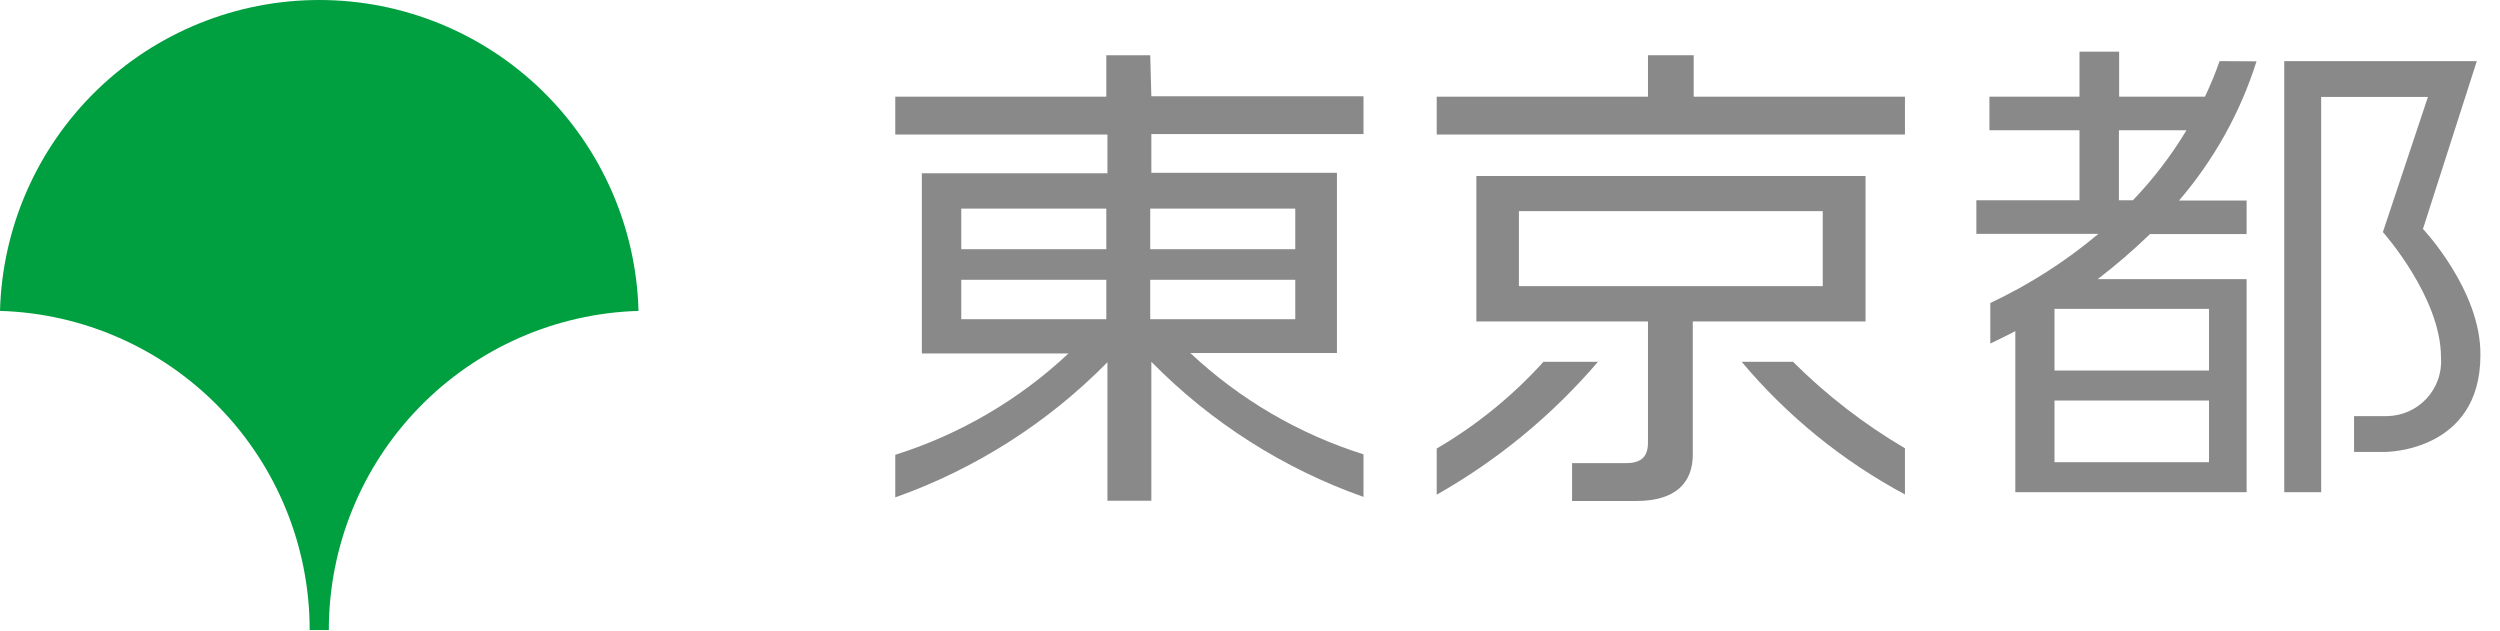
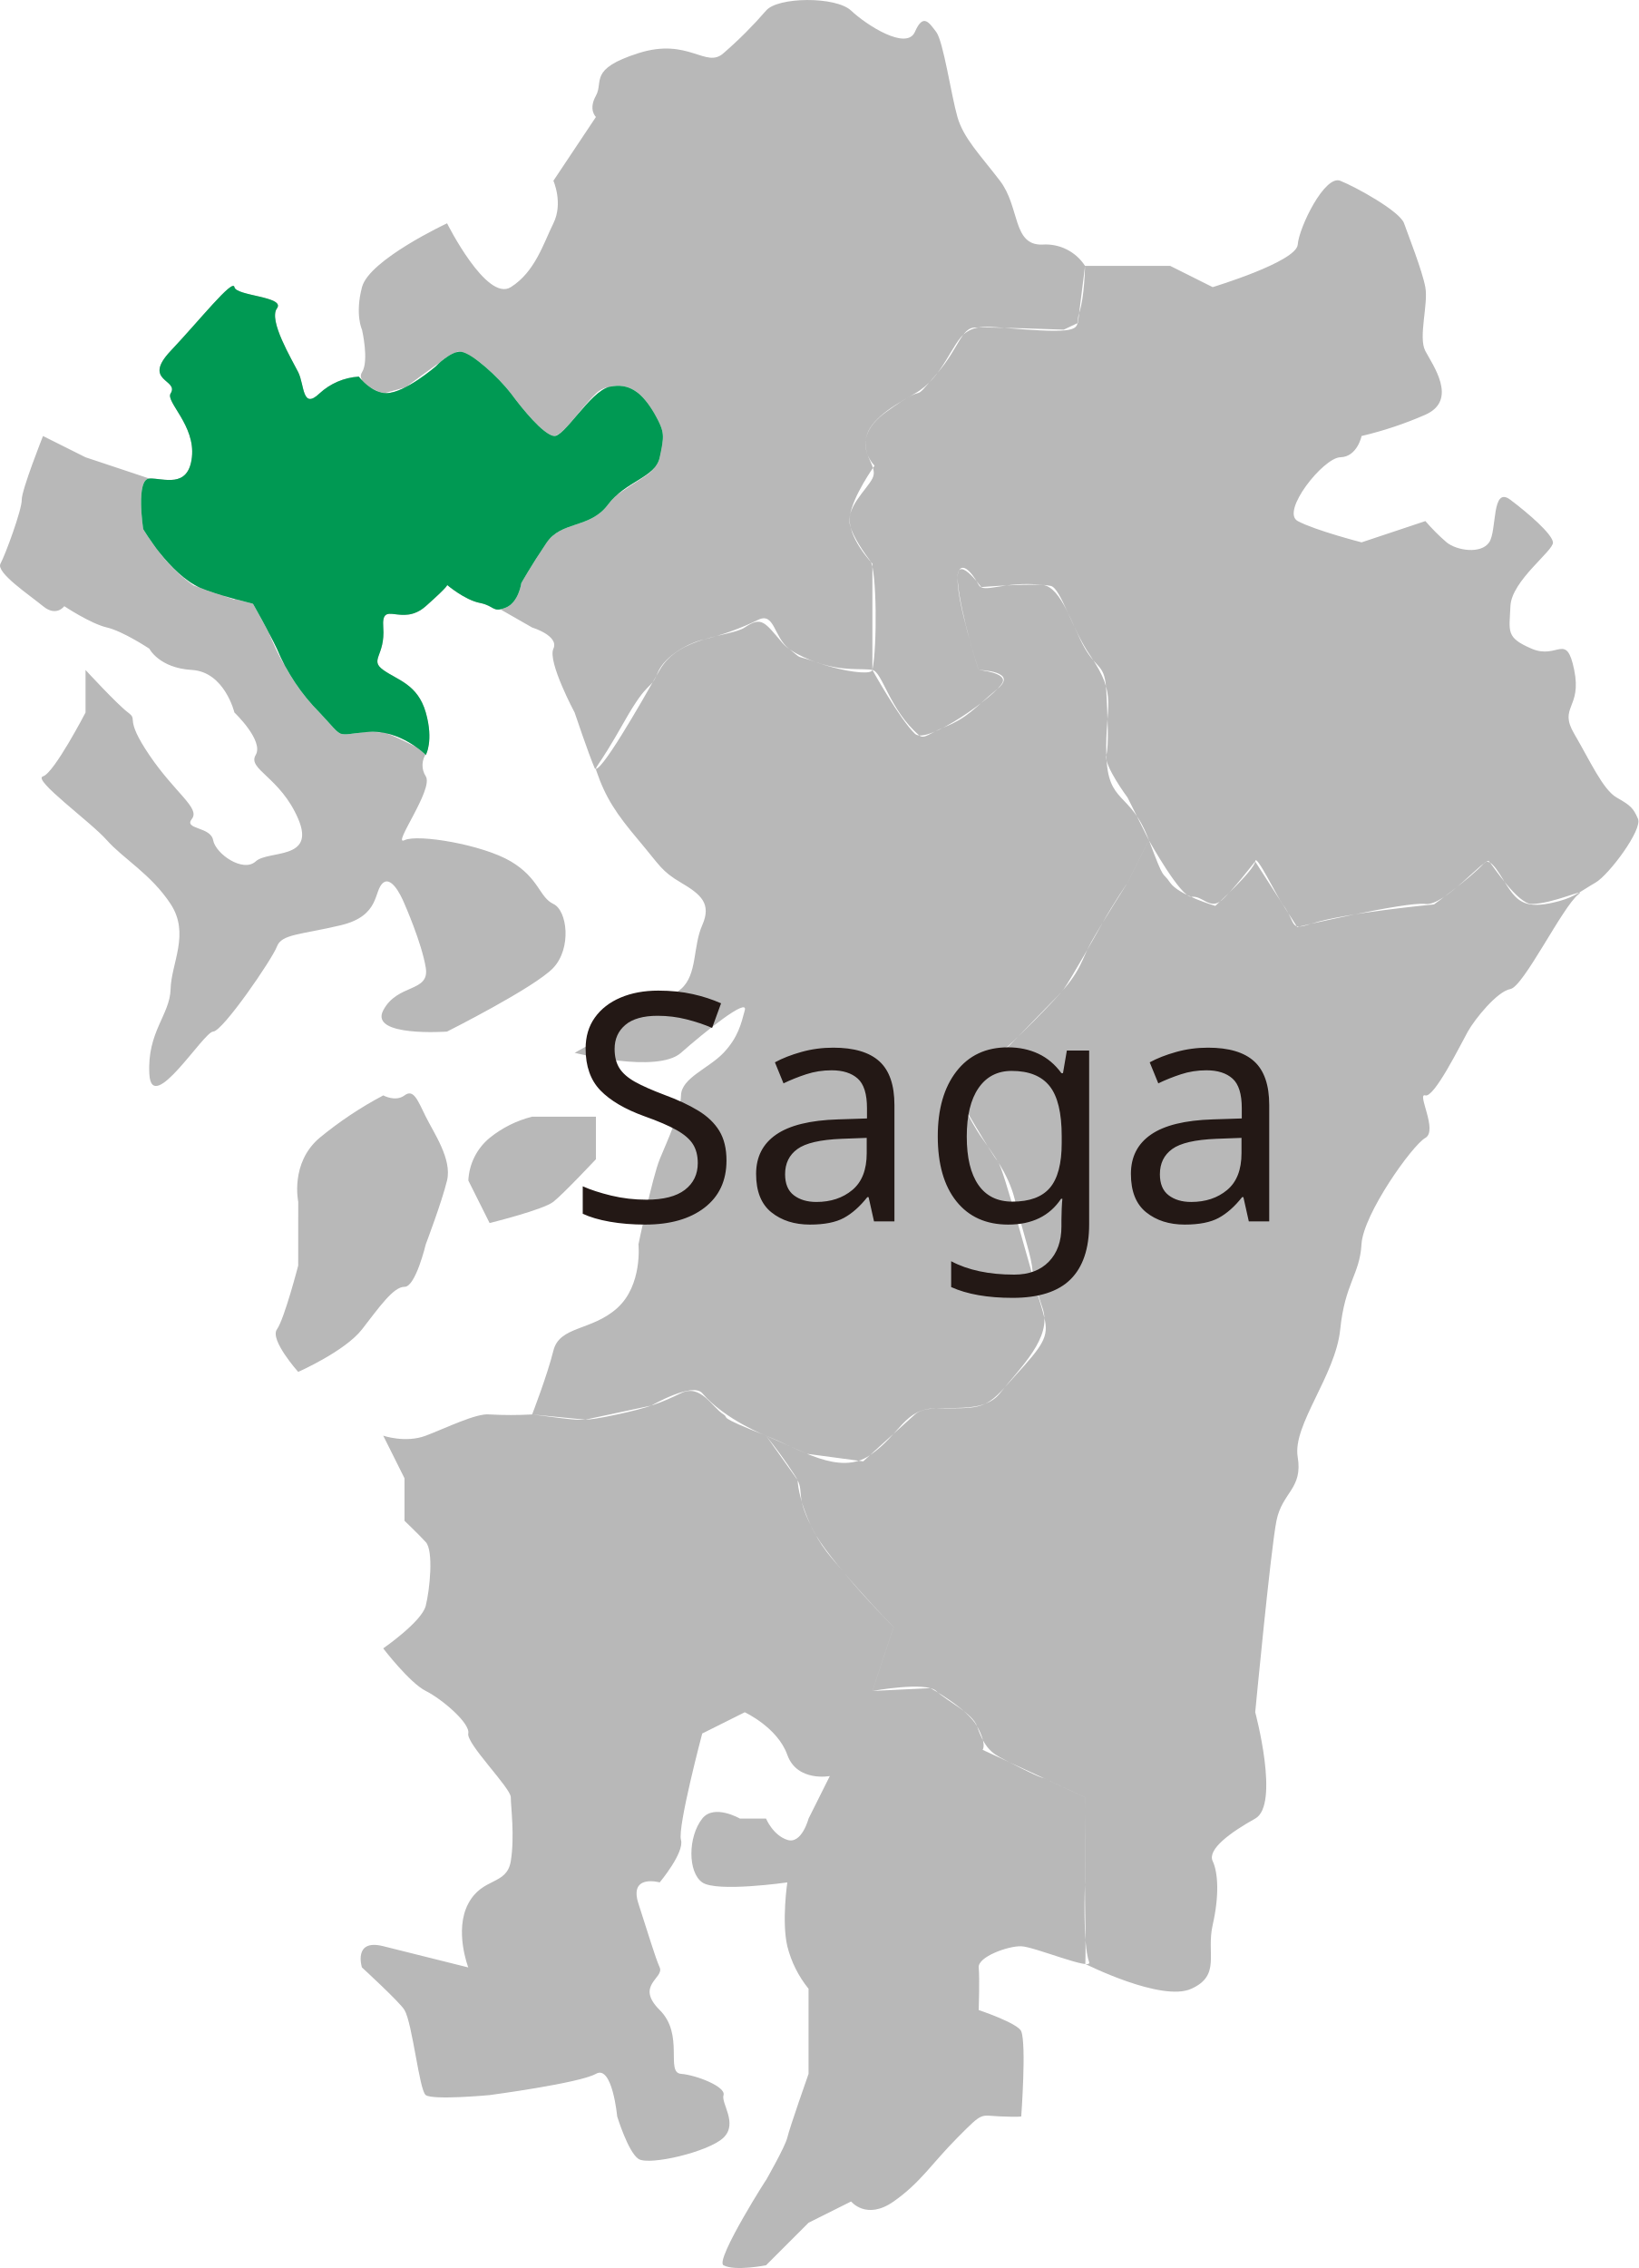
- <svg xmlns="http://www.w3.org/2000/svg" fill="none" height="28" viewBox="0 0 111 28" width="111">
-   <path d="m13.75 27.974h.85c-.002-3.687 1.433-7.229 4.001-9.874s6.064-4.187 9.749-4.296c-.098-3.694-1.635-7.204-4.282-9.783-2.648-2.578-6.197-4.021-9.893-4.021s-7.245 1.443-9.893 4.021c-2.648 2.578-4.184 6.088-4.282 9.783 3.685.109 7.182 1.65 9.749 4.296s4.002 6.188 4.001 9.874z" fill="#00a040" />
-   <g fill="#898989">
-     <path d="m51.07 2.453h-1.95v1.84h-9.37v1.68h9.42v1.72h-8.24v8h6.51c-2.193 2.058-4.822 3.596-7.69 4.5v1.89c3.554-1.26 6.776-3.311 9.42-6v6.15h1.95v-6.17c2.643 2.691 5.864 4.743 9.42 6v-1.89c-2.869-.903-5.498-2.441-7.69-4.5h6.51v-8h-8.24v-1.72h9.42v-1.68h-9.42zm-8.39 6.81h6.44v1.8h-6.44zm0 3.16h6.44v1.75h-6.44zm14.83 1.75h-6.44v-1.75h6.44zm0-4.91v1.8h-6.44v-1.8z" />
-     <path d="m68.53 16.064c-1.374 1.518-2.972 2.817-4.74 3.85v2.05c2.711-1.536 5.134-3.533 7.16-5.9z" />
-     <path d="m79.61 16.064h-2.28c2.02 2.407 4.481 4.406 7.25 5.89v-2.05c-1.812-1.066-3.481-2.356-4.97-3.84z" />
-     <path d="m80.93 14.274h1.9v-6.46h-17.28v6.46h7.62v5.38c0 .71-.39.91-1 .91h-2.37v1.68h2.85c1.77 0 2.51-.83 2.51-2.06v-5.91zm-13.49-4.9h13.49v3.33h-13.49z" />
-     <path d="m75.2 2.453h-2.03v1.84h-9.38v1.68h20.79v-1.68h-9.38z" />
-     <path d="m107.58 10.164 2.39-7.45h-8.55v19.14h1.64v-17.55h4.74l-2 6s2.58 2.89 2.58 5.56c.025.332-.019.666-.129.981-.11.315-.283.603-.509.848-.226.245-.5.441-.805.575-.305.135-.634.205-.967.207h-1.45v1.59h1.4s4.21 0 4.21-4.29c.04-2.87-2.55-5.61-2.55-5.61z" />
-     <path d="m98.55 2.713c-.188.538-.405 1.065-.65 1.58h-3.81v-2h-1.76v2h-4v1.49h4v3.11h-4.58v1.49h5.42c-1.461 1.226-3.075 2.258-4.8 3.07v1.8c.35-.17.73-.35 1.11-.55v7.15h10.27v-9.46h-6.61c.811-.622 1.585-1.29 2.32-2h4.29v-1.49h-3c1.551-1.807 2.722-3.909 3.44-6.18zm-.47 17.81h-6.86v-2.74h6.86zm0-4.07h-6.86v-2.74h6.86zm-4-7.56v-3.11h3c-.675 1.122-1.474 2.165-2.38 3.11z" />
-   </g>
+ <svg xmlns="http://www.w3.org/2000/svg" viewBox="0 0 462.678 640.349">
+   <defs>
+     <style>.a{fill:#4d4d4d;opacity:0.4;}.a,.c{fill-rule:evenodd;}.b{font-size:90px;fill:#231815;font-family:TsukuARdGothic-Bold-83pv-RKSJ-H, Tsukushi A Round Gothic;}.c{fill:#009953;}</style>
+   </defs>
+   <path class="a" d="M102.227,93.077s-2.041-4.263,0-12.011S126.249,63.05,126.249,63.05,137.421,85.4,144.265,81.066s9.19-12.309,12.011-18.016,0-12.011,0-12.011l12.011-18.016s-2.223-2.041,0-6.005-2.164-7.507,12.011-12.011,19.036,4.5,24.022,0A118.288,118.288,0,0,0,216.33,3c3.243-3.906,19.7-4.082,24.022,0s15.674,11.354,18.017,6,3.964-2.639,6,0,4.264,18.017,6,24.022,6.305,10.568,12.011,18.016,3.484,18.316,12.011,18.017a13.218,13.218,0,0,1,12.011,6.005s-.123,8.955-1.671,13.36c-1.162,3.3,2.137,5.519-11.014,4.862s-17-2.147-20.963.615-6.408,12.751-14.395,17.2-13.354,8.251-13.894,13.236,3.563,7.543,1.883,10.785-7.594,8.214-6.288,13.243c.858,3.3,4.016,7.767,5.758,10.112s1.952,24.091.53,30.694c-.516,2.4-20.387-1.727-25.43-7.673s-5.87-7.53-10.6-4.337c-3.923,2.646-18.5,2.281-24.022,12.01s-17.243,30.3-18.37,27.7c-1.7-3.93-5.652-15.686-5.652-15.686s-7.688-14.356-6-18.016-6.005-6-6.005-6l-8.965-5.124s7.864-11.617,9.847-14.139,6.325-11.128,11.128-10.765,3.946-1.759,12.714-7.941,10.547-5.264,11.87-13.134-6.567-14.957-6.567-14.957-7.387-4.445-12.011,0-9.264,12.011-12.011,12.011c-3.753,0-12.011-12.011-12.011-12.011l-6-6.006s-6.479-7.044-9.57-5.628c-2.625,1.2-14.1,9.855-14.1,9.855l-6.354,1.779s-8.047-2.763-6.006-6.006S102.227,93.077,102.227,93.077ZM330.434,75.061H306.412L304.4,91.177l-3.988,1.9s-21.245-.78-25.142-.61c-3.8.166-4.55,5.85-10.451,12.727-8.932,10.408-.977,1.237-14.694,11.213-10.677,7.765-3.155,15.061-3.155,15.061s-6.109,8.505-6.959,14.166c-.9,5.983,6.352,13.5,6.352,13.5v30.027s7.729,13.92,12.011,18.017c3.408,3.261,23.071-10.876,24.743-14.521,1.259-2.747-6.727-3.5-6.727-3.5.078.361-5.09-15.258-5.929-25-.743-8.633,6.624,1.6,6.624,1.6s15.679-1.284,19.679-.322c2.788.668,5.968,12.169,11.058,19.584,8.029,11.695,4.173,13.954,4.6,28.154.428,14.184,6.757,10,12.011,24.022,4.642,12.38,3.6,8.469,6.006,12.011s12.756,6.561,12.756,6.561,11.087-10.1,11.266-12.567,6.155,9.965,7.791,12.17c4.023,5.418,1.619,7.539,8.114,5.422,9.489-3.1,34.579-5.432,34.579-5.432s10.075-7.231,14.071-11.561c2.119-2.3,4.918,4.122,7.5,7.665s5.321,5.278,13.858,2.932c4.542-1.247,6.39-3.032,10.173-5.19s13.333-14.955,12.01-18.017-2.1-3.782-6-6-7.507-10.333-12.011-18.016,2.223-7.144,0-18.017-4.624-2.826-12.011-6-6.3-4.8-6-12.011,12.251-15.67,12.011-18.016-6.607-7.929-12.011-12.011-3.724,8.645-6.006,12.011-9.128,2.346-12.011,0a56.721,56.721,0,0,1-6-6.006l-18.016,6.006s-13.093-3.366-18.017-6.006,7.208-17.9,12.011-18.016,6.006-6.005,6.006-6.005A104.576,104.576,0,0,0,402.5,117.1c9.369-4.141,2.041-14.11,0-18.016s.9-13.213,0-18.017-4.8-14.591-6-18.016-13.633-10.269-18.017-12.011-11.65,13.149-12.011,18.017-24.021,12.01-24.021,12.01Zm-290,74.323s7.455,12.76,16.188,16.6c4.292,1.888,14.811,4.471,14.811,4.471s4.555,8.034,6.769,12.7a56.068,56.068,0,0,0,12.011,18.016c7.264,7.683,4.143,6.346,13.512,5.5s16.515,6.51,16.515,6.51,2.282-4.023,0-12.011-7.987-9.125-12.01-12.011.6-3.964,0-12.01,5.167.058,12.01-6.006,6.006-6,6.006-6,4.965,4.234,9.228,5.079,3.554,2.815,7.278,1.372,4.466-6.967,4.466-6.967,2.859-5.05,7.023-11.272c4.284-6.4,12.362-4.013,17.465-10.9,4.932-6.654,13.441-7.631,14.594-13.348,1.212-6.005,1.659-6.877-1.576-12.437-3.378-5.806-7.061-8.716-12.6-7.456s-12.935,14.65-15.85,13.888c-3.14-.821-8.358-7.151-12.011-12.011-3.559-4.736-11.03-11.382-14.011-11.753s-7.184,4.105-7.184,4.105-8.6,7.457-13.893,7.558c-4.235.081-7.856-4.667-7.856-4.667a17.976,17.976,0,0,0-11.105,4.757c-4.926,4.68-4.2-2.405-6-6.006s-8.469-14.65-6.006-18.016-11.588-3.484-12.011-6.006-9.846,9.372-18.016,18.017,2.512,8.009,0,12.011c-1.471,2.344,7.026,9.008,6.006,18.016s-8.108,5.83-12.011,6S40.437,149.384,40.437,149.384Zm79.806,69.808a5.763,5.763,0,0,1,.294-6.687s-8.61-4.627-11.493-5.472-12.822.148-12.822.148-10.877-11.528-15.591-18.969c-4.286-6.766-6.03-14.424-8.431-17.064s-6.164-1.912-6.164-1.912L54.648,165.3a44.054,44.054,0,0,1-10.413-10.362c-5.044-6.909-2.062-19.826-2.062-19.826l-18.017-6-12.01-6.005S6.081,138.358,6.14,141.121s-4.624,15.5-6,18.016,8.228,8.891,12.011,12.011,6,0,6,0,7.387,4.926,12.011,6.006,12.011,6,12.011,6,2.762,5.466,12.011,6,12.01,12.011,12.01,12.011,8.407,7.988,6.006,12.011,6.967,6.246,12.011,18.016S75.742,239.97,72.2,243.213s-11.29-2.1-12.011-6-8.407-2.944-6.005-6.006S49.5,224,42.173,213.186s-2.944-9.729-6.006-12.011-12.011-12.011-12.011-12.011v12.011s-8.888,17.113-12.01,18.017,13.392,12.791,18.016,18.016,12.492,9.606,18.016,18.016.182,16.691,0,24.022-6.668,12.07-6,24.022,15.312-11.952,18.016-12.011,16.7-20.48,18.016-24.022,6.669-3.3,18.017-6,9.19-9.853,12.011-12.011,6,6,6,6,4.865,10.991,6,18.017-7.987,4.387-12.01,12.01,18.016,6.006,18.016,6.006,24.86-12.492,30.027-18.016,3.965-16.152,0-18.017-4.023-7.266-12.011-12.011-26.3-7.805-30.027-6S122.525,222.851,120.243,219.192ZM180.3,351.311s1.2,11.53-6.006,18.017-16.274,4.985-18.016,12.01-6.005,18.017-6.005,18.017c14.148,1.73,13.33,2.275,24.021,0,8.768-1.865,12.43-3.3,18.017-6.006s8.741,3.942,12.011,6.006c1.791,1.132-2.507.284,12.01,6,9.486,3.739,20.655,11.425,29.3,5.536s9.726-13.271,18.756-13.271c11.3,0,13.639.423,19.094-5.632,9.233-10.25,12.391-13.231,11.77-18.157-.5-4-3.341-10.432-3.64-14.76s-2.181-8.961-5.049-20.45c-1.853-7.431-6.512-13.266-9.753-18.01-2.284-3.349-6.431-11.343-6.431-11.343l14.979-14.4s5.844-5.929,12.932-13.26,7.04-10.58,9.9-15.682c3.093-5.513,10.231-16.714,10.231-16.714l6-12.011-6-12.011s-6.786-9.125-6.006-12.011.361-10.333,0-18.016-2.521-6.064-6-12.011-6.591-17.438-12.011-18.016c-11.011-1.176-16.579,2.575-18.016,0-3.558-6.376-5.636-5.476-5.931-2.747-.714,6.609,5.931,26.768,5.931,26.768s11.38.279,5.285,5.339c-6.681,5.546-8.193,8.058-15.285,10.938-3.614,1.468-5.431,3.375-6.8,2.2-8.407-7.195-10.406-17.942-13.229-18.482s-8.306.478-15.618-2.11c-7.054-2.5-3.522-.39-8.01-3.928-4.2-3.312-4.045-10.285-8.552-8.15a76.411,76.411,0,0,1-15.594,5.629c-3.756.85-10.818,4.332-12.921,9.493s-2.342,1.195-9.473,13.828c-7.768,13.764-8.255,12.339-7.768,13.764,2.607,7.624,5.691,12.187,11.876,19.518s6.424,8.709,12.011,12.011,8.709,5.888,6,12.011-1.322,13.934-6,18.016-30.028,18.016-30.028,18.016,23.3,5.947,30.028,0,19.036-15.793,18.016-12.011-1.862,7.624-6,12.011-11.891,7.085-12.011,12.011-3.9,12.855-6.006,18.016S180.3,351.311,180.3,351.311Zm-42.038-6s15.133-3.724,18.016-6.006,12.011-12.011,12.011-12.011v-12.01H150.271a31.167,31.167,0,0,0-12.011,6,16.623,16.623,0,0,0-6.006,12.011ZM84.211,357.317s-3.9,15.072-6.006,18.016,6.006,12.011,6.006,12.011,13.213-5.83,18.016-12.011,8.888-12.07,12.011-12.011,6-12.011,6-12.011,4.563-12.011,6.006-18.016-3.724-13.4-6.006-18.016-3.424-7.929-6-6.006-6,0-6,0a106.309,106.309,0,0,0-18.017,12.011c-8.345,7.085-6,18.016-6,18.016Zm276.25,72.065c1.621-8.105,7.507-9.008,6-18.016s10.689-23,12.011-36.033,5.525-15.5,6.006-24.022,14.353-27.986,18.016-30.027-2.522-12.791,0-12.011,10.028-14.474,12.011-18.016,8.287-11.354,12.011-12.011,14.684-23.147,19.206-26.716c2.61-2.06-7.195,2.694-13.2,2.694-3.909,0-10.87-10.685-12.011-12.011s-12.55,12.732-18.016,12.011-36.182,6.51-36.182,6.51l-11.861-18.521s-6.771,8.715-9.507,11.008c-3.291,2.757-5.4-1.431-8.4-1.009s-12.12-16-12.12-16l-6,12.011s-3.854,5.55-7.165,11.509c-1.326,2.387-9.018,16.014-10.851,18.518-1.639,2.237-14.595,15.553-18.017,18.016s-12.011,12.011-12.011,12.011,9.734,16.826,11.341,18.552c1.731,1.859,9.8,33.151,12.681,41.5s-6.3,16.755-12.011,24.021-19.4,1.865-24.021,6.006-14.6,13.242-14.6,13.242l-15.88-2.127-11.556-5.11,8.921,12.556s-.036,5,4.149,13.7c4.092,8.515,22.963,27.788,22.963,27.788l-6,18.016,16.38-.794s10.386,5.674,13.21,10.835,1.519,6.58,1.519,6.58l28.945,13.407s-.12,23.6,0,30.027c.252,13.512.065,17.027.065,17.027s21.555,10.842,29.962,7,4.143-9.853,6.006-18.017,1.56-14.714,0-18.016,4.985-8.105,12.011-12.011,0-30.027,0-30.027S358.84,437.487,360.461,429.382ZM138.26,591.529s25.4-3.366,30.027-6.006,6,12.011,6,12.011,3.062,10.029,6.006,12.011,19.878-1.982,24.022-6-.722-9.666,0-12.011-7.566-5.642-12.011-6.006,1.02-11.048-6.006-18.016,1.323-9.008,0-12.011-3.243-9.547-6-18.016,6-6.006,6-6.006,7.026-8.41,6.006-12.01,6-30.028,6-30.028l12.011-6s9.248,4.264,12.011,12.011,12.011,6,12.011,6l-6.006,12.011s-1.92,7.331-6,6.006-6.006-6.006-6.006-6.006h-7.365s-7.323-4.232-10.651,0c-4.083,5.192-4.083,15.159,0,18.016s24.022,0,24.022,0-1.622,11.049,0,18.017a31.062,31.062,0,0,0,6,12.011v24.021s-5.345,15.19-6,18.017c-.6,2.58-6.184,12.31-6.184,12.31a2.441,2.441,0,0,1,.178-.3c1.323-2.282-14.576,22.643-12.01,24.021,3.255,1.748,12.01,0,12.01,0l12.011-12.011,12.011-6s4.325,5.407,12.011,0,10.63-10.568,18.016-18.016,6.305-6.246,12.011-6.006,6.006,0,6.006,0,1.5-20.268,0-24.022c-.921-2.3-12.011-6-12.011-6s.3-9.008,0-12.011,8.287-6.122,12.011-6,20.089,6.991,19.178,4.492c-1.913-5.243-1.162-22.509-1.162-22.509V507.453l-11.688-5.414s-1.05-.04-9.354-4.333c-4.487-2.317-6.921-2.986-9.422-10.24-1.323-3.83-8.545-7.172-11.574-10.041-2.9-2.741-18.016,0-18.016,0l6-18.016s-8.407-8.585-13.069-14.279c-4.82-5.885-7.17-7.643-10.953-15.748s-.853-8.357-4-13.014a127.87,127.87,0,0,0-8.009-11.008s-11.594-4.5-18.016-12.011c-2.733-3.2-14.348,3.49-14.348,3.49l-18.682,3.988-15.013-1.472a107.879,107.879,0,0,1-12.011,0c-3.724-.422-12.31,3.847-18.017,6s-12.01,0-12.01,0l6,12.011v12.011s3.724,3.542,6,6,1.141,13.513,0,18.017-12.01,12.011-12.01,12.011,7.448,9.729,12.01,12.01,12.612,9.126,12.011,12.011,12.011,15.377,12.011,18.017,1.141,11.049,0,18.016-7.988,4.445-12.011,12.011,0,18.016,0,18.016l-24.021-6c-8.586-2.159-6.006,6-6.006,6s10.683,9.794,12.011,12.011c2.252,3.753,4.179,22.656,6,24.022C122.246,593.03,138.26,591.529,138.26,591.529Z" />
+   <text class="b" transform="translate(159.969 344.846)">Saga</text>
+   <path class="c" d="M40.437,149.384s7.455,12.76,16.188,16.6c4.292,1.888,14.811,4.471,14.811,4.471s4.555,8.034,6.769,12.7a56.068,56.068,0,0,0,12.011,18.016c7.264,7.683,4.143,6.346,13.512,5.5s16.515,6.51,16.515,6.51,2.282-4.023,0-12.011-7.987-9.125-12.01-12.011.6-3.964,0-12.01,5.167.058,12.01-6.006,6.006-6,6.006-6,4.965,4.234,9.228,5.079,3.554,2.815,7.278,1.372,4.466-6.967,4.466-6.967,2.859-5.05,7.023-11.272c4.284-6.4,12.362-4.013,17.465-10.9,4.932-6.654,13.441-7.631,14.594-13.348,1.212-6.005,1.659-6.877-1.576-12.437-3.378-5.806-7.061-8.716-12.6-7.456s-12.935,14.65-15.85,13.888c-3.14-.821-8.358-7.151-12.011-12.011-3.559-4.736-11.03-11.382-14.011-11.753s-7.184,4.105-7.184,4.105-8.6,7.457-13.893,7.558c-4.235.081-7.856-4.667-7.856-4.667a17.976,17.976,0,0,0-11.105,4.757c-4.926,4.68-4.2-2.405-6-6.006s-8.469-14.65-6.006-18.016-11.588-3.484-12.011-6.006-9.846,9.372-18.016,18.017,2.512,8.009,0,12.011c-1.471,2.344,7.026,9.008,6.006,18.016s-8.108,5.83-12.011,6S40.437,149.384,40.437,149.384Z" />
</svg>
